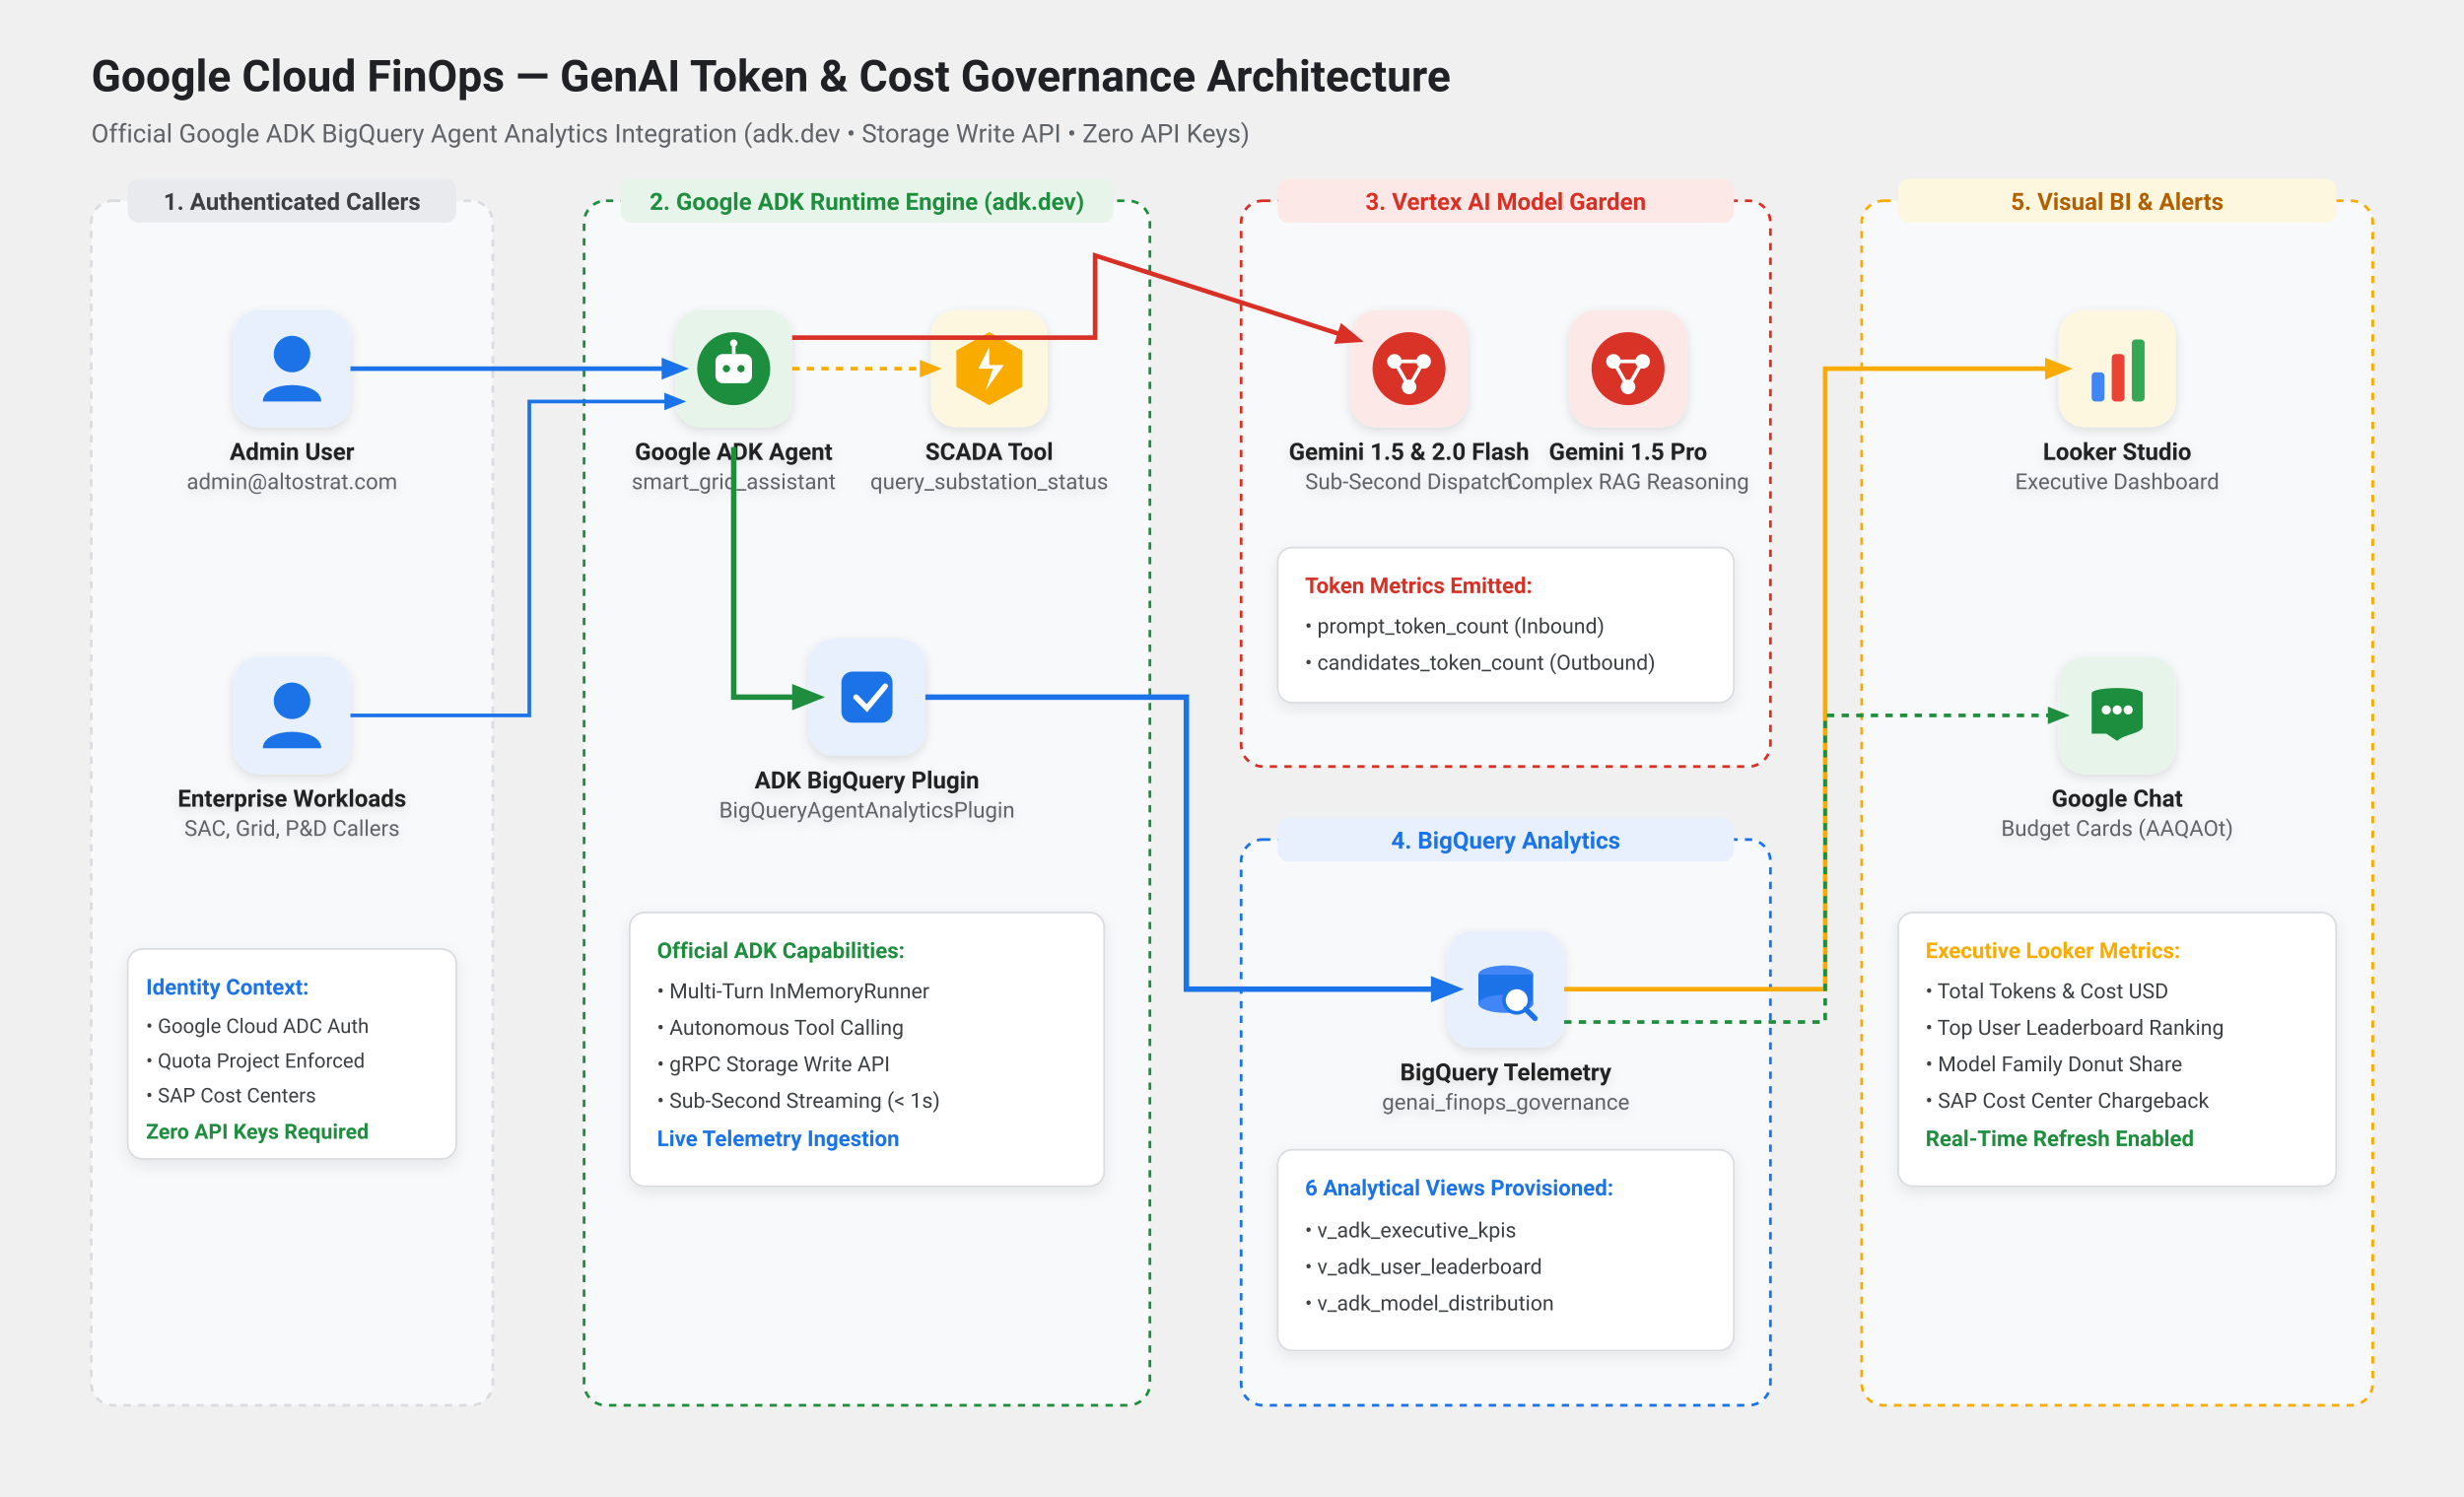
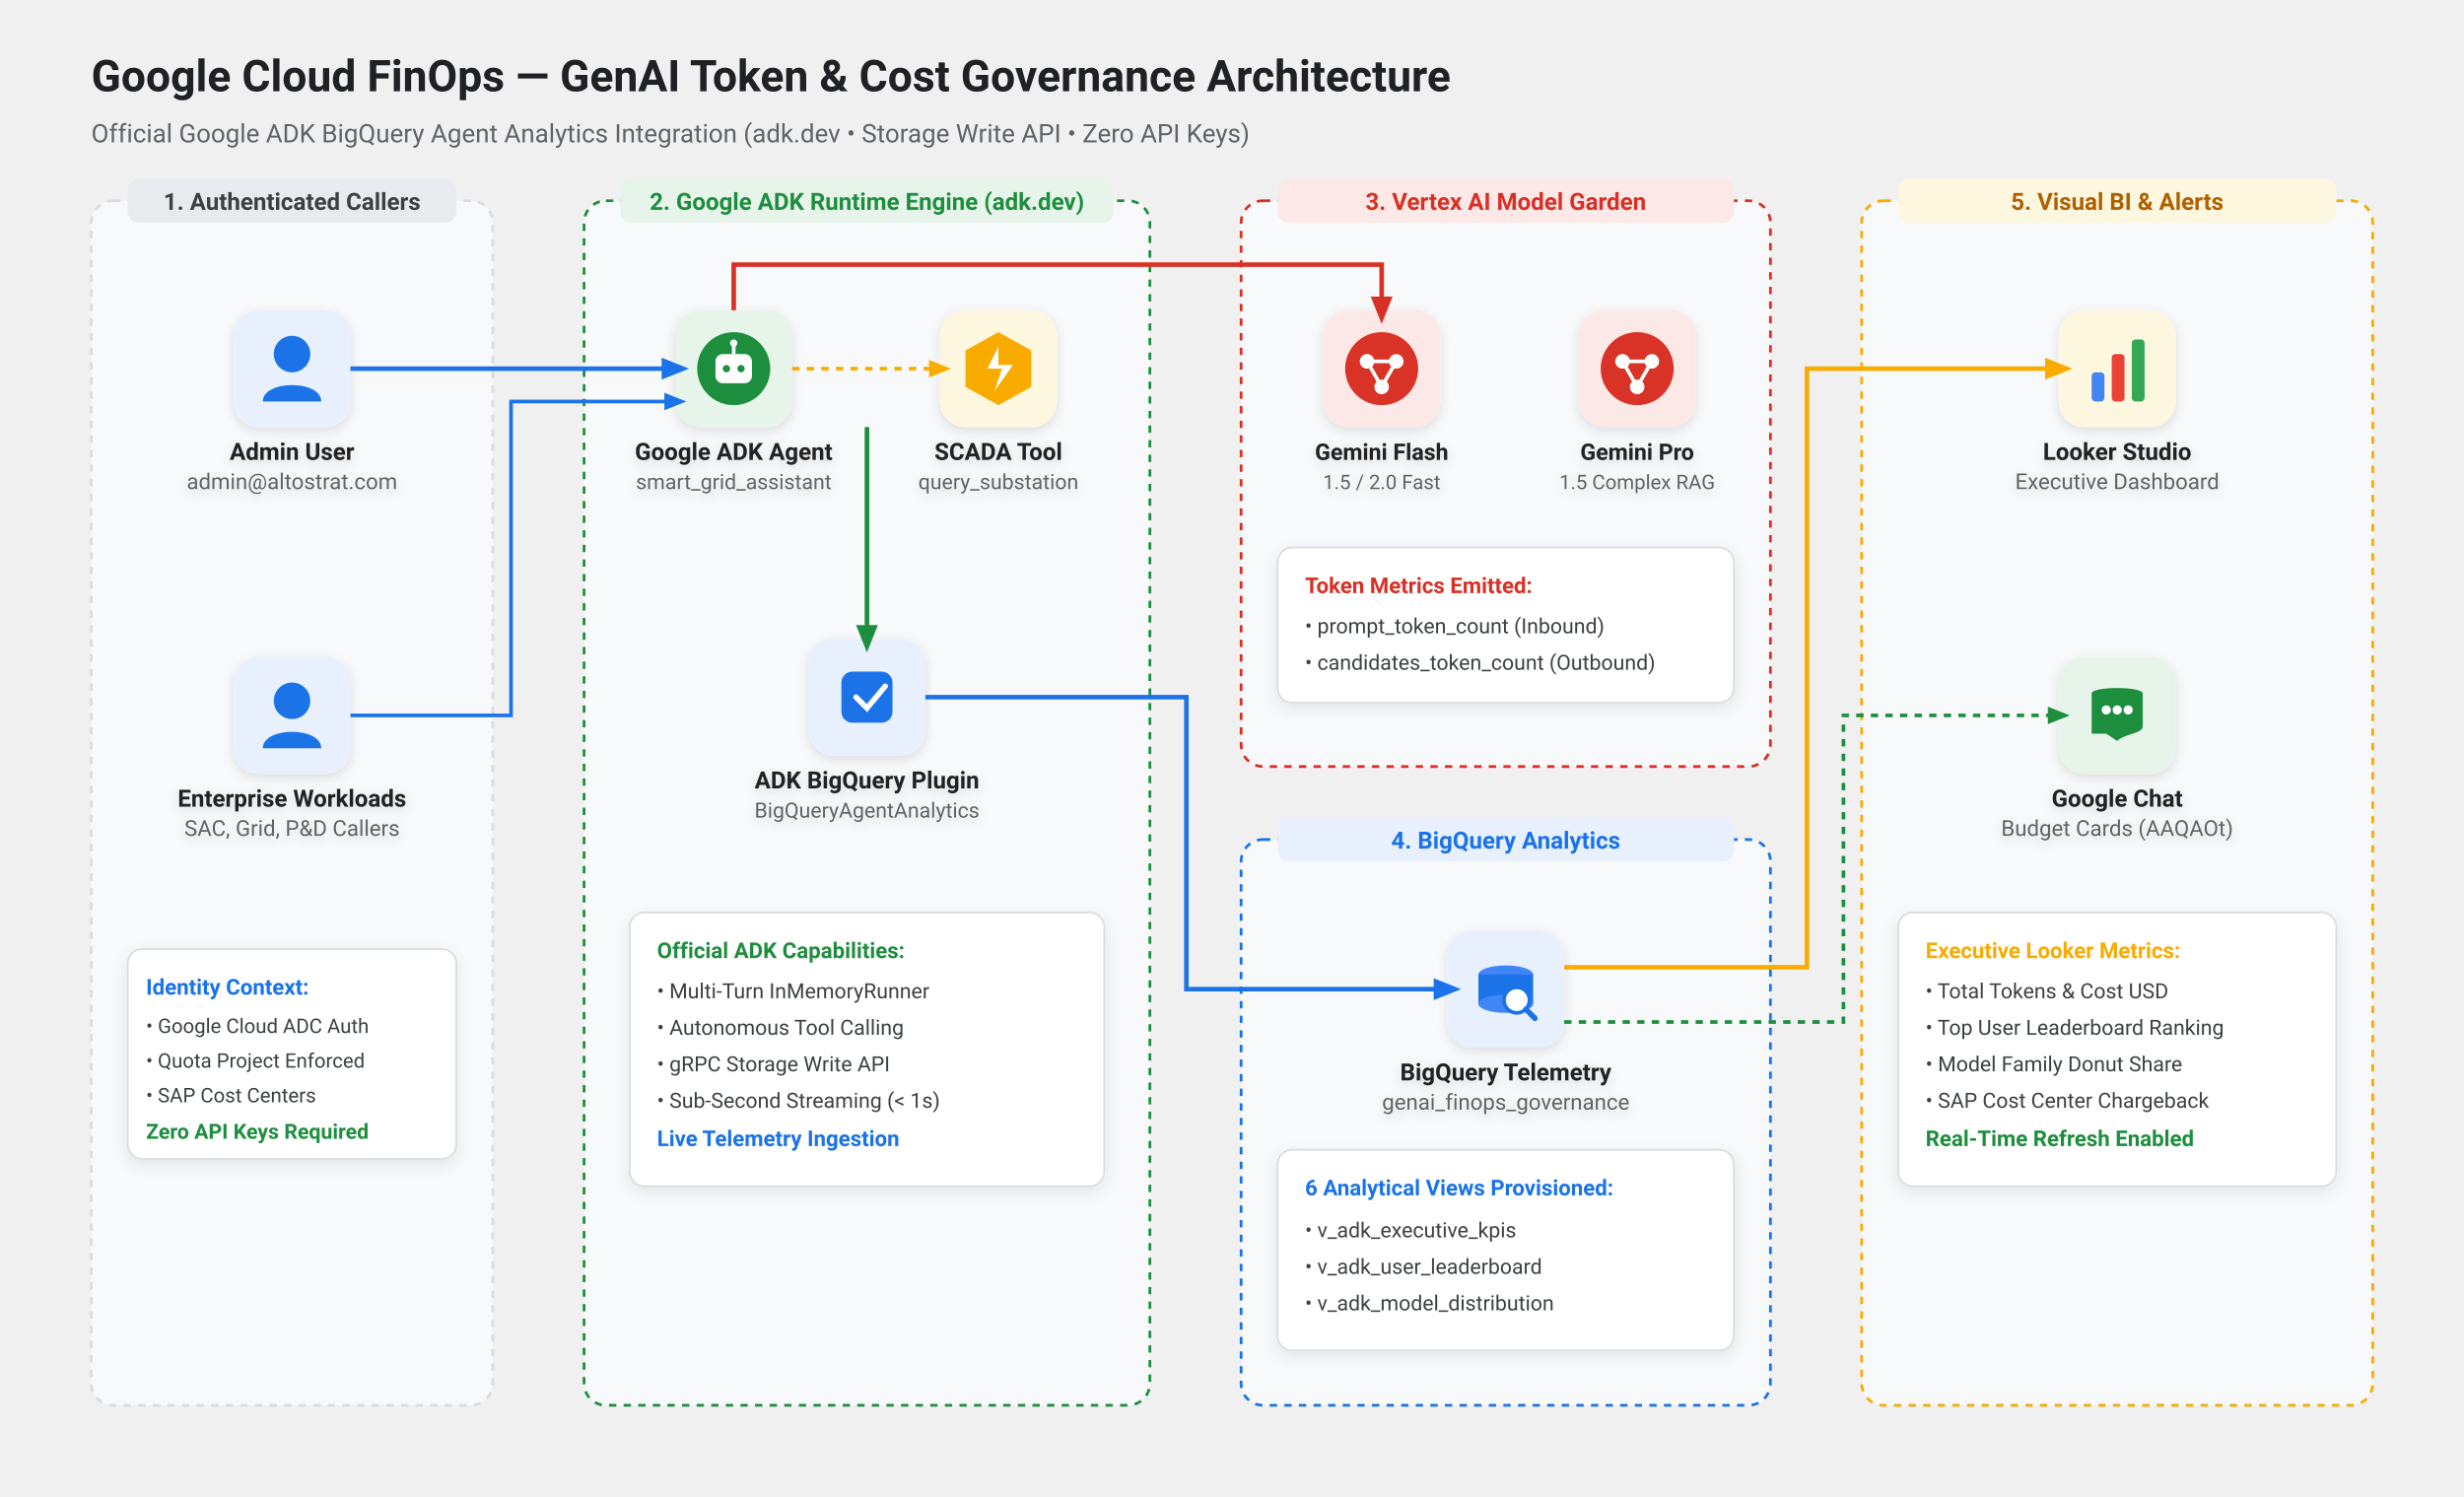
<svg xmlns="http://www.w3.org/2000/svg" viewBox="0 0 1350 820" width="100%" height="100%" style="background-color: #ffffff; font-family: -apple-system, BlinkMacSystemFont, 'Segoe UI', Roboto, Helvetica, Arial, sans-serif;" text-rendering="geometricPrecision" shape-rendering="geometricPrecision">
  <defs>
    <filter id="cardShadow" x="-10%" y="-10%" width="120%" height="120%">
      <feDropShadow dx="0" dy="3" stdDeviation="4" flood-color="#000000" flood-opacity="0.08" />
    </filter>
    <filter id="iconShadow" x="-20%" y="-20%" width="140%" height="140%">
      <feDropShadow dx="0" dy="2" stdDeviation="3" flood-color="#000000" flood-opacity="0.12" />
    </filter>
    <marker id="arrow" viewBox="0 0 10 10" refX="5" refY="5" markerWidth="6" markerHeight="6" orient="auto">
      <path d="M 0 1 L 10 5 L 0 9 z" fill="#5f6368" />
    </marker>
    <marker id="arrowBlue" viewBox="0 0 10 10" refX="5" refY="5" markerWidth="6" markerHeight="6" orient="auto">
      <path d="M 0 1 L 10 5 L 0 9 z" fill="#1a73e8" />
    </marker>
    <marker id="arrowGreen" viewBox="0 0 10 10" refX="5" refY="5" markerWidth="6" markerHeight="6" orient="auto">
      <path d="M 0 1 L 10 5 L 0 9 z" fill="#1e8e3e" />
    </marker>
    <marker id="arrowRed" viewBox="0 0 10 10" refX="5" refY="5" markerWidth="6" markerHeight="6" orient="auto">
      <path d="M 0 1 L 10 5 L 0 9 z" fill="#d93025" />
    </marker>
    <marker id="arrowYellow" viewBox="0 0 10 10" refX="5" refY="5" markerWidth="6" markerHeight="6" orient="auto">
      <path d="M 0 1 L 10 5 L 0 9 z" fill="#f9ab00" />
    </marker>
    <g id="icon-user">
      <rect width="64" height="64" rx="14" fill="#e8f0fe" />
      <circle cx="32" cy="24" r="10" fill="#1a73e8" />
      <path d="M 16 50 C 16 38, 48 38, 48 50 Z" fill="#1a73e8" />
    </g>
    <g id="icon-adk">
      <rect width="64" height="64" rx="14" fill="#e6f4ea" />
      <circle cx="32" cy="32" r="20" fill="#1e8e3e" />
      <rect x="22" y="24" width="20" height="16" rx="4" fill="#ffffff" />
      <circle cx="28" cy="32" r="2" fill="#1e8e3e" />
      <circle cx="36" cy="32" r="2" fill="#1e8e3e" />
      <line x1="32" y1="18" x2="32" y2="24" stroke="#ffffff" stroke-width="2" />
      <circle cx="32" cy="18" r="2" fill="#ffffff" />
    </g>
    <g id="icon-scada">
      <rect width="64" height="64" rx="14" fill="#fef7e0" />
      <polygon points="32,12 50,22 50,42 32,52 14,42 14,22" fill="#f9ab00" />
      <path d="M 32 20 L 26 32 L 34 32 L 30 44 L 40 30 L 32 30 Z" fill="#ffffff" />
    </g>
    <g id="icon-plugin">
      <rect width="64" height="64" rx="14" fill="#e8f0fe" />
      <rect x="18" y="18" width="28" height="28" rx="6" fill="#1a73e8" />
      <path d="M 26 32 L 32 38 L 42 26" stroke="#ffffff" stroke-width="3" stroke-linecap="round" fill="none" />
    </g>
    <g id="icon-vertex">
      <rect width="64" height="64" rx="14" fill="#fce8e6" />
      <circle cx="32" cy="32" r="20" fill="#d93025" />
      <circle cx="24" cy="28" r="4" fill="#ffffff" />
      <circle cx="40" cy="28" r="4" fill="#ffffff" />
      <circle cx="32" cy="42" r="4" fill="#ffffff" />
      <line x1="24" y1="28" x2="32" y2="42" stroke="#ffffff" stroke-width="2" />
      <line x1="40" y1="28" x2="32" y2="42" stroke="#ffffff" stroke-width="2" />
      <line x1="24" y1="28" x2="40" y2="28" stroke="#ffffff" stroke-width="2" />
    </g>
    <g id="icon-bigquery">
      <rect width="64" height="64" rx="14" fill="#e8f0fe" />
      <ellipse cx="32" cy="24" rx="15" ry="5" fill="#4285f4" />
      <path d="M 17 24 L 17 40 C 17 44 47 44 47 40 L 47 24" fill="#1a73e8" />
      <ellipse cx="32" cy="40" rx="15" ry="5" fill="#4285f4" />
      <circle cx="38" cy="38" r="7" fill="#ffffff" stroke="#1a73e8" stroke-width="2" />
      <line x1="43" y1="43" x2="48" y2="48" stroke="#1a73e8" stroke-width="3" stroke-linecap="round" />
    </g>
    <g id="icon-looker">
      <rect width="64" height="64" rx="14" fill="#fef7e0" />
      <rect x="18" y="34" width="7" height="16" rx="2" fill="#4285f4" />
      <rect x="29" y="24" width="7" height="26" rx="2" fill="#ea4335" />
      <rect x="40" y="16" width="7" height="34" rx="2" fill="#34a853" />
    </g>
    <g id="icon-chat">
      <rect width="64" height="64" rx="14" fill="#e6f4ea" />
      <path d="M 18 20 C 18 16 46 16 46 20 L 46 38 C 46 42 36 42 32 46 L 26 42 L 18 42 Z" fill="#1e8e3e" />
      <circle cx="26" cy="29" r="2.5" fill="#ffffff" />
      <circle cx="32" cy="29" r="2.5" fill="#ffffff" />
      <circle cx="38" cy="29" r="2.5" fill="#ffffff" />
    </g>
  </defs>
  <text x="50" y="50" fill="#202124" font-size="24" font-weight="700">Google Cloud FinOps — GenAI Token &amp; Cost Governance Architecture</text>
  <text x="50" y="78" fill="#5f6368" font-size="14">Official Google ADK BigQuery Agent Analytics Integration (adk.dev • Storage Write API • Zero API Keys)</text>
  <rect x="50" y="110" width="220" height="660" rx="12" fill="#f8f9fa" stroke="#dadce0" stroke-width="1.5" stroke-dasharray="4,4" />
  <rect x="70" y="98" width="180" height="24" rx="6" fill="#e8eaed" />
  <text x="160" y="115" fill="#3c4043" font-size="13" font-weight="700" text-anchor="middle">1. Authenticated Callers</text>
  <g transform="translate(128, 170)" filter="url(#iconShadow)">
    <use href="#icon-user" />
    <text x="32" y="82" fill="#202124" font-size="13" font-weight="700" text-anchor="middle">Admin User</text>
    <text x="32" y="98" fill="#5f6368" font-size="12" text-anchor="middle">admin@altostrat.com</text>
  </g>
  <g transform="translate(128, 360)" filter="url(#iconShadow)">
    <use href="#icon-user" />
    <text x="32" y="82" fill="#202124" font-size="13" font-weight="700" text-anchor="middle">Enterprise Workloads</text>
    <text x="32" y="98" fill="#5f6368" font-size="12" text-anchor="middle">SAC, Grid, P&amp;D Callers</text>
  </g>
  <rect x="70" y="520" width="180" height="115" rx="8" fill="#ffffff" stroke="#dadce0" stroke-width="1" filter="url(#cardShadow)" />
  <text x="80" y="545" fill="#1a73e8" font-size="12" font-weight="700">Identity Context:</text>
  <text x="80" y="566" fill="#3c4043" font-size="11">• Google Cloud ADC Auth</text>
  <text x="80" y="585" fill="#3c4043" font-size="11">• Quota Project Enforced</text>
  <text x="80" y="604" fill="#3c4043" font-size="11">• SAP Cost Centers</text>
  <text x="80" y="624" fill="#1e8e3e" font-size="11.5" font-weight="700">Zero API Keys Required</text>
  <rect x="320" y="110" width="310" height="660" rx="12" fill="#f8f9fa" stroke="#1e8e3e" stroke-width="1.5" stroke-dasharray="4,4" />
  <rect x="340" y="98" width="270" height="24" rx="6" fill="#e6f4ea" />
  <text x="475" y="115" fill="#1e8e3e" font-size="13" font-weight="700" text-anchor="middle">2. Google ADK Runtime Engine (adk.dev)</text>
  <g transform="translate(370, 170)" filter="url(#iconShadow)">
    <use href="#icon-adk" />
    <text x="32" y="82" fill="#202124" font-size="13" font-weight="700" text-anchor="middle">Google ADK Agent</text>
-     <text x="32" y="98" fill="#5f6368" font-size="12" text-anchor="middle">smart_grid_assistant</text>
+     <text x="32" y="98" fill="#5f6368" font-size="11.5" text-anchor="middle">smart_grid_assistant</text>
  </g>
-   <g transform="translate(510, 170)" filter="url(#iconShadow)">
+   <g transform="translate(515, 170)" filter="url(#iconShadow)">
    <use href="#icon-scada" />
    <text x="32" y="82" fill="#202124" font-size="13" font-weight="700" text-anchor="middle">SCADA Tool</text>
-     <text x="32" y="98" fill="#5f6368" font-size="12" text-anchor="middle">query_substation_status</text>
+     <text x="32" y="98" fill="#5f6368" font-size="11.5" text-anchor="middle">query_substation</text>
  </g>
  <g transform="translate(443, 350)" filter="url(#iconShadow)">
    <use href="#icon-plugin" />
    <text x="32" y="82" fill="#202124" font-size="13" font-weight="700" text-anchor="middle">ADK BigQuery Plugin</text>
-     <text x="32" y="98" fill="#5f6368" font-size="12" text-anchor="middle">BigQueryAgentAnalyticsPlugin</text>
+     <text x="32" y="98" fill="#5f6368" font-size="11.5" text-anchor="middle">BigQueryAgentAnalytics</text>
  </g>
  <rect x="345" y="500" width="260" height="150" rx="8" fill="#ffffff" stroke="#dadce0" stroke-width="1" filter="url(#cardShadow)" />
  <text x="360" y="525" fill="#1e8e3e" font-size="12" font-weight="700">Official ADK Capabilities:</text>
  <text x="360" y="547" fill="#3c4043" font-size="11.5">• Multi-Turn InMemoryRunner</text>
  <text x="360" y="567" fill="#3c4043" font-size="11.5">• Autonomous Tool Calling</text>
  <text x="360" y="587" fill="#3c4043" font-size="11.5">• gRPC Storage Write API</text>
  <text x="360" y="607" fill="#3c4043" font-size="11.5">• Sub-Second Streaming (&lt; 1s)</text>
  <text x="360" y="628" fill="#1a73e8" font-size="12" font-weight="700">Live Telemetry Ingestion</text>
  <rect x="680" y="110" width="290" height="310" rx="12" fill="#f8f9fa" stroke="#d93025" stroke-width="1.5" stroke-dasharray="4,4" />
  <rect x="700" y="98" width="250" height="24" rx="6" fill="#fce8e6" />
  <text x="825" y="115" fill="#d93025" font-size="13" font-weight="700" text-anchor="middle">3. Vertex AI Model Garden</text>
-   <g transform="translate(740, 170)" filter="url(#iconShadow)">
+   <g transform="translate(725, 170)" filter="url(#iconShadow)">
    <use href="#icon-vertex" />
-     <text x="32" y="82" fill="#202124" font-size="13" font-weight="700" text-anchor="middle">Gemini 1.5 &amp; 2.0 Flash</text>
-     <text x="32" y="98" fill="#5f6368" font-size="12" text-anchor="middle">Sub-Second Dispatch</text>
+     <text x="32" y="82" fill="#202124" font-size="12.5" font-weight="700" text-anchor="middle">Gemini Flash</text>
+     <text x="32" y="98" fill="#5f6368" font-size="11" text-anchor="middle">1.5 / 2.0 Fast</text>
  </g>
-   <g transform="translate(860, 170)" filter="url(#iconShadow)">
+   <g transform="translate(865, 170)" filter="url(#iconShadow)">
    <use href="#icon-vertex" />
-     <text x="32" y="82" fill="#202124" font-size="13" font-weight="700" text-anchor="middle">Gemini 1.5 Pro</text>
-     <text x="32" y="98" fill="#5f6368" font-size="12" text-anchor="middle">Complex RAG Reasoning</text>
+     <text x="32" y="82" fill="#202124" font-size="12.5" font-weight="700" text-anchor="middle">Gemini Pro</text>
+     <text x="32" y="98" fill="#5f6368" font-size="11" text-anchor="middle">1.5 Complex RAG</text>
  </g>
  <rect x="700" y="300" width="250" height="85" rx="8" fill="#ffffff" stroke="#dadce0" stroke-width="1" filter="url(#cardShadow)" />
  <text x="715" y="325" fill="#d93025" font-size="12" font-weight="700">Token Metrics Emitted:</text>
  <text x="715" y="347" fill="#3c4043" font-size="11.5">• prompt_token_count (Inbound)</text>
  <text x="715" y="367" fill="#3c4043" font-size="11.5">• candidates_token_count (Outbound)</text>
  <rect x="680" y="460" width="290" height="310" rx="12" fill="#f8f9fa" stroke="#1a73e8" stroke-width="1.5" stroke-dasharray="4,4" />
  <rect x="700" y="448" width="250" height="24" rx="6" fill="#e8f0fe" />
  <text x="825" y="465" fill="#1a73e8" font-size="13" font-weight="700" text-anchor="middle">4. BigQuery Analytics</text>
  <g transform="translate(793, 510)" filter="url(#iconShadow)">
    <use href="#icon-bigquery" />
    <text x="32" y="82" fill="#202124" font-size="13" font-weight="700" text-anchor="middle">BigQuery Telemetry</text>
    <text x="32" y="98" fill="#5f6368" font-size="12" text-anchor="middle">genai_finops_governance</text>
  </g>
  <rect x="700" y="630" width="250" height="110" rx="8" fill="#ffffff" stroke="#dadce0" stroke-width="1" filter="url(#cardShadow)" />
  <text x="715" y="655" fill="#1a73e8" font-size="12" font-weight="700">6 Analytical Views Provisioned:</text>
  <text x="715" y="678" fill="#3c4043" font-size="11.5">• v_adk_executive_kpis</text>
  <text x="715" y="698" fill="#3c4043" font-size="11.5">• v_adk_user_leaderboard</text>
  <text x="715" y="718" fill="#3c4043" font-size="11.5">• v_adk_model_distribution</text>
  <rect x="1020" y="110" width="280" height="660" rx="12" fill="#f8f9fa" stroke="#f9ab00" stroke-width="1.5" stroke-dasharray="4,4" />
  <rect x="1040" y="98" width="240" height="24" rx="6" fill="#fef7e0" />
  <text x="1160" y="115" fill="#b06000" font-size="13" font-weight="700" text-anchor="middle">5. Visual BI &amp; Alerts</text>
  <g transform="translate(1128, 170)" filter="url(#iconShadow)">
    <use href="#icon-looker" />
    <text x="32" y="82" fill="#202124" font-size="13" font-weight="700" text-anchor="middle">Looker Studio</text>
    <text x="32" y="98" fill="#5f6368" font-size="12" text-anchor="middle">Executive Dashboard</text>
  </g>
  <g transform="translate(1128, 360)" filter="url(#iconShadow)">
    <use href="#icon-chat" />
    <text x="32" y="82" fill="#202124" font-size="13" font-weight="700" text-anchor="middle">Google Chat</text>
    <text x="32" y="98" fill="#5f6368" font-size="12" text-anchor="middle">Budget Cards (AAQAOt)</text>
  </g>
  <rect x="1040" y="500" width="240" height="150" rx="8" fill="#ffffff" stroke="#dadce0" stroke-width="1" filter="url(#cardShadow)" />
  <text x="1055" y="525" fill="#f9ab00" font-size="12" font-weight="700">Executive Looker Metrics:</text>
  <text x="1055" y="547" fill="#3c4043" font-size="11.5">• Total Tokens &amp; Cost USD</text>
  <text x="1055" y="567" fill="#3c4043" font-size="11.5">• Top User Leaderboard Ranking</text>
  <text x="1055" y="587" fill="#3c4043" font-size="11.5">• Model Family Donut Share</text>
  <text x="1055" y="607" fill="#3c4043" font-size="11.5">• SAP Cost Center Chargeback</text>
  <text x="1055" y="628" fill="#1e8e3e" font-size="12" font-weight="700">Real-Time Refresh Enabled</text>
  <path d="M 192 202 L 370 202" fill="none" stroke="#1a73e8" stroke-width="2.5" marker-end="url(#arrowBlue)" />
-   <path d="M 192 392 L 290 392 L 290 220 L 370 220" fill="none" stroke="#1a73e8" stroke-width="2" marker-end="url(#arrowBlue)" />
-   <path d="M 434 202 L 510 202" fill="none" stroke="#f9ab00" stroke-width="2" stroke-dasharray="4,4" marker-end="url(#arrowYellow)" />
-   <path d="M 434 185 L 600 185 L 600 140 L 740 185" fill="none" stroke="#d93025" stroke-width="2.5" marker-end="url(#arrowRed)" />
-   <path d="M 402 245 L 402 382 L 443 382" fill="none" stroke="#1e8e3e" stroke-width="3" marker-end="url(#arrowGreen)" />
-   <path d="M 507 382 L 650 382 L 650 542 L 793 542" fill="none" stroke="#1a73e8" stroke-width="3" marker-end="url(#arrowBlue)" />
-   <path d="M 857 542 L 1000 542 L 1000 202 L 1128 202" fill="none" stroke="#f9ab00" stroke-width="2.5" marker-end="url(#arrowYellow)" />
-   <path d="M 857 560 L 1000 560 L 1000 392 L 1128 392" fill="none" stroke="#1e8e3e" stroke-width="2" stroke-dasharray="4,4" marker-end="url(#arrowGreen)" />
+   <path d="M 192 392 L 280 392 L 280 220 L 370 220" fill="none" stroke="#1a73e8" stroke-width="2" marker-end="url(#arrowBlue)" />
+   <path d="M 434 202 L 515 202" fill="none" stroke="#f9ab00" stroke-width="2" stroke-dasharray="4,4" marker-end="url(#arrowYellow)" />
+   <path d="M 402 170 L 402 145 L 757 145 L 757 170" fill="none" stroke="#d93025" stroke-width="2.5" marker-end="url(#arrowRed)" />
+   <path d="M 475 234 L 475 350" fill="none" stroke="#1e8e3e" stroke-width="2.5" marker-end="url(#arrowGreen)" />
+   <path d="M 507 382 L 650 382 L 650 542 L 793 542" fill="none" stroke="#1a73e8" stroke-width="2.5" marker-end="url(#arrowBlue)" />
+   <path d="M 857 530 L 990 530 L 990 202 L 1128 202" fill="none" stroke="#f9ab00" stroke-width="2.5" marker-end="url(#arrowYellow)" />
+   <path d="M 857 560 L 1010 560 L 1010 392 L 1128 392" fill="none" stroke="#1e8e3e" stroke-width="2" stroke-dasharray="4,4" marker-end="url(#arrowGreen)" />
</svg>
